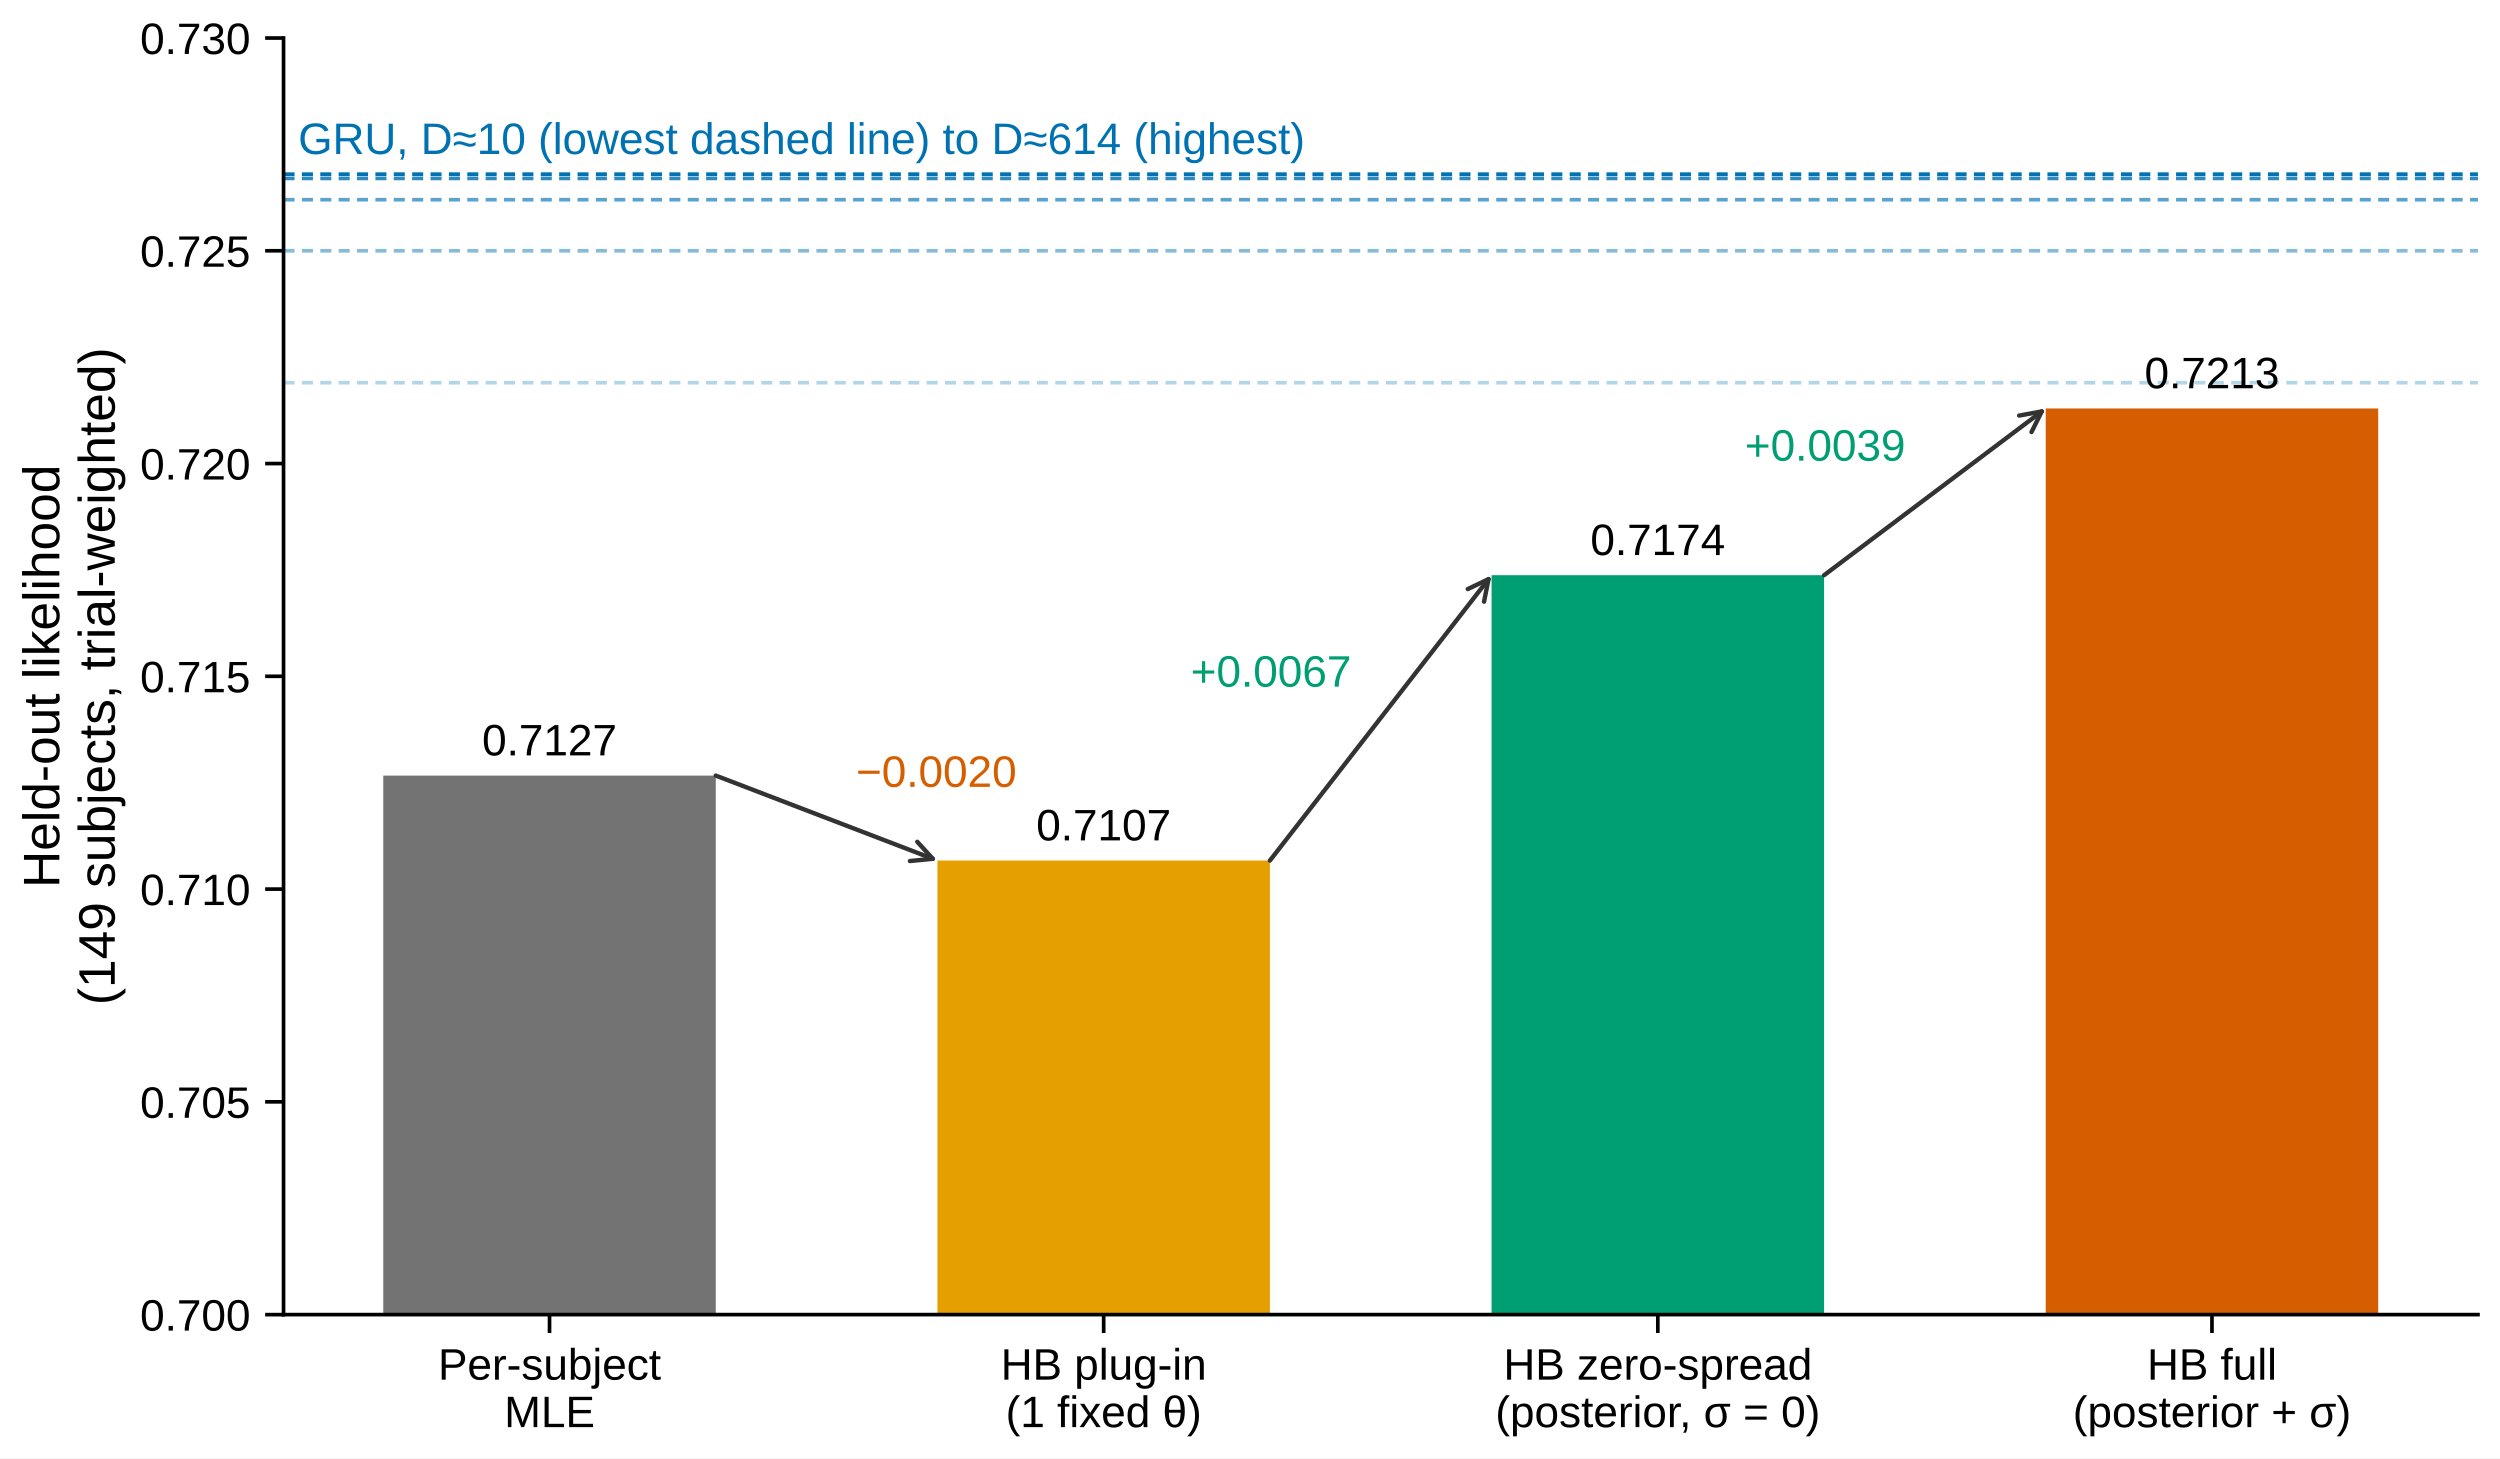
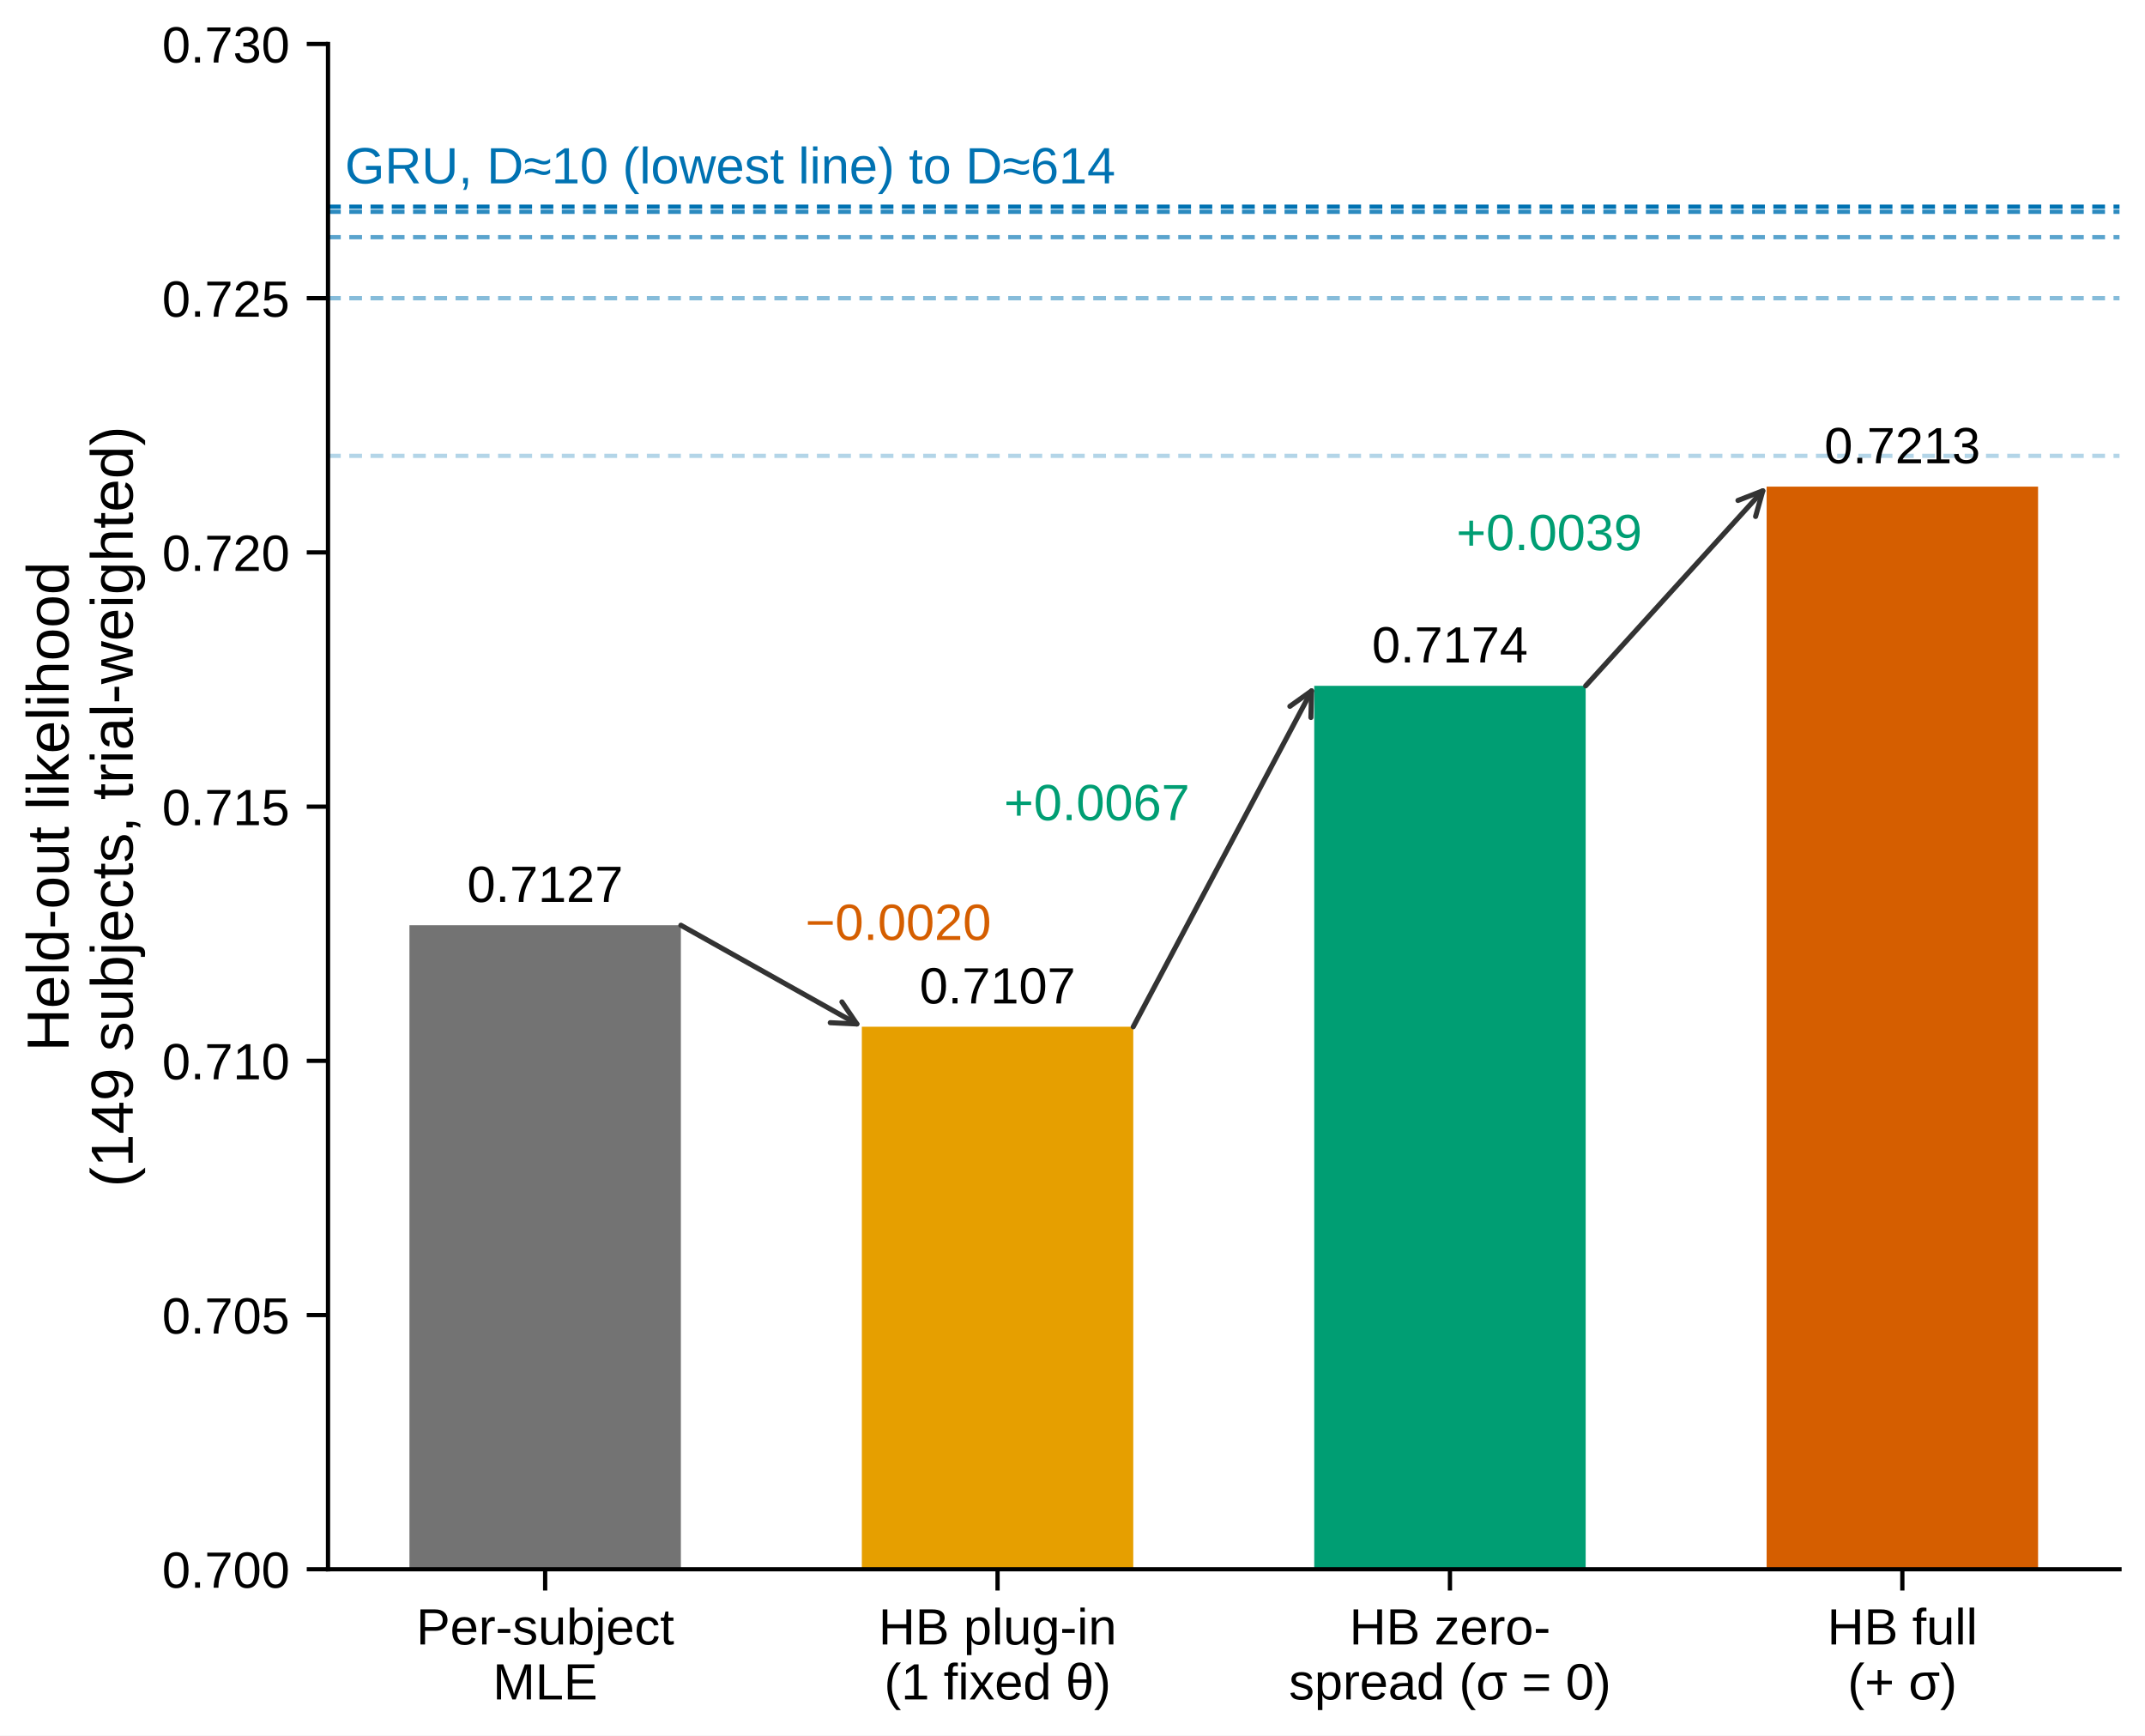
- <svg xmlns="http://www.w3.org/2000/svg" xmlns:xlink="http://www.w3.org/1999/xlink" width="340.157pt" height="198.425pt" viewBox="0 0 340.157 198.425" version="1.1">
+ <svg xmlns="http://www.w3.org/2000/svg" xmlns:xlink="http://www.w3.org/1999/xlink" width="252.283pt" height="204.094pt" viewBox="0 0 252.283 204.094" version="1.1">
  <defs>
    <style type="text/css">*{stroke-linejoin: round; stroke-linecap: butt}</style>
  </defs>
  <g id="figure_1">
    <g id="patch_1">
-       <path d="M 0 198.425  L 340.157 198.425  L 340.157 0  L 0 0  z " style="fill: #ffffff" />
+       <path d="M 0 204.094  L 252.283 204.094  L 252.283 0  L 0 0  z " style="fill: #ffffff" />
    </g>
    <g id="axes_1">
      <g id="patch_2">
-         <path d="M 38.579 178.869  L 337.157 178.869  L 337.157 5.174  L 38.579 5.174  z " style="fill: #ffffff" />
+         <path d="M 38.579 184.538  L 249.283 184.538  L 249.283 5.174  L 38.579 5.174  z " style="fill: #ffffff" />
      </g>
      <g id="line2d_1">
-         <path d="M 38.579 52.072  L 337.157 52.072  " clip-path="url(#paf7c7b059d)" style="fill: none; stroke-dasharray: 1.5,1; stroke-dashoffset: 0; stroke: #0072b2; stroke-opacity: 0.3; stroke-width: 0.5" />
+         <path d="M 38.579 53.603  L 249.283 53.603  " clip-path="url(#pe7e737d357)" style="fill: none; stroke-dasharray: 1.5,1; stroke-dashoffset: 0; stroke: #0072b2; stroke-opacity: 0.3; stroke-width: 0.5" />
      </g>
      <g id="line2d_2">
-         <path d="M 38.579 34.123  L 337.157 34.123  " clip-path="url(#paf7c7b059d)" style="fill: none; stroke-dasharray: 1.5,1; stroke-dashoffset: 0; stroke: #0072b2; stroke-opacity: 0.475; stroke-width: 0.5" />
+         <path d="M 38.579 35.068  L 249.283 35.068  " clip-path="url(#pe7e737d357)" style="fill: none; stroke-dasharray: 1.5,1; stroke-dashoffset: 0; stroke: #0072b2; stroke-opacity: 0.475; stroke-width: 0.5" />
      </g>
      <g id="line2d_3">
-         <path d="M 38.579 27.176  L 337.157 27.176  " clip-path="url(#paf7c7b059d)" style="fill: none; stroke-dasharray: 1.5,1; stroke-dashoffset: 0; stroke: #0072b2; stroke-opacity: 0.65; stroke-width: 0.5" />
+         <path d="M 38.579 27.894  L 249.283 27.894  " clip-path="url(#pe7e737d357)" style="fill: none; stroke-dasharray: 1.5,1; stroke-dashoffset: 0; stroke: #0072b2; stroke-opacity: 0.65; stroke-width: 0.5" />
      </g>
      <g id="line2d_4">
-         <path d="M 38.579 24.281  L 337.157 24.281  " clip-path="url(#paf7c7b059d)" style="fill: none; stroke-dasharray: 1.5,1; stroke-dashoffset: 0; stroke: #0072b2; stroke-opacity: 0.825; stroke-width: 0.5" />
+         <path d="M 38.579 24.904  L 249.283 24.904  " clip-path="url(#pe7e737d357)" style="fill: none; stroke-dasharray: 1.5,1; stroke-dashoffset: 0; stroke: #0072b2; stroke-opacity: 0.825; stroke-width: 0.5" />
      </g>
      <g id="line2d_5">
-         <path d="M 38.579 23.702  L 337.157 23.702  " clip-path="url(#paf7c7b059d)" style="fill: none; stroke-dasharray: 1.5,1; stroke-dashoffset: 0; stroke: #0072b2; stroke-width: 0.5" />
+         <path d="M 38.579 24.306  L 249.283 24.306  " clip-path="url(#pe7e737d357)" style="fill: none; stroke-dasharray: 1.5,1; stroke-dashoffset: 0; stroke: #0072b2; stroke-width: 0.5" />
      </g>
      <g id="patch_3">
-         <path d="M 52.15 178.869  L 97.39 178.869  L 97.39 105.529  L 52.15 105.529  z " clip-path="url(#paf7c7b059d)" style="fill: #737373" />
+         <path d="M 48.156 184.538  L 80.081 184.538  L 80.081 108.804  L 48.156 108.804  z " clip-path="url(#pe7e737d357)" style="fill: #737373" />
      </g>
      <g id="patch_4">
-         <path d="M 127.549 178.869  L 172.788 178.869  L 172.788 117.089  L 127.549 117.089  z " clip-path="url(#paf7c7b059d)" style="fill: #e69f00" />
+         <path d="M 101.364 184.538  L 133.289 184.538  L 133.289 120.742  L 101.364 120.742  z " clip-path="url(#pe7e737d357)" style="fill: #e69f00" />
      </g>
      <g id="patch_5">
-         <path d="M 202.948 178.869  L 248.187 178.869  L 248.187 78.266  L 202.948 78.266  z " clip-path="url(#paf7c7b059d)" style="fill: #009e73" />
+         <path d="M 154.573 184.538  L 186.497 184.538  L 186.497 80.651  L 154.573 80.651  z " clip-path="url(#pe7e737d357)" style="fill: #009e73" />
      </g>
      <g id="patch_6">
-         <path d="M 278.346 178.869  L 323.585 178.869  L 323.585 55.577  L 278.346 55.577  z " clip-path="url(#paf7c7b059d)" style="fill: #d55e00" />
+         <path d="M 207.781 184.538  L 239.706 184.538  L 239.706 57.222  L 207.781 57.222  z " clip-path="url(#pe7e737d357)" style="fill: #d55e00" />
      </g>
      <g id="matplotlib.axis_1">
        <g id="xtick_1">
          <g id="line2d_6">
            <defs>
              <path id="md31456fca1" d="M 0 0  L 0 2.5  " style="stroke: #000000; stroke-width: 0.5" />
            </defs>
            <g>
-               <use xlink:href="#md31456fca1" x="74.77" y="178.869" style="stroke: #000000; stroke-width: 0.5" />
+               <use xlink:href="#md31456fca1" x="64.119" y="184.538" style="stroke: #000000; stroke-width: 0.5" />
            </g>
          </g>
          <g id="text_1">
-             <text style="font-size: 6px; font-family: 'Arial', 'Liberation Sans', 'Helvetica', sans-serif" transform="translate(59.59788 187.7172)">Per-subject</text>
-             <text style="font-size: 6px; font-family: 'Arial', 'Liberation Sans', 'Helvetica', sans-serif" transform="translate(68.60163 194.18)">MLE</text>
+             <text style="font-size: 6px; font-family: 'Arial', 'Liberation Sans', 'Helvetica', sans-serif" transform="translate(48.94648 193.3865)">Per-subject</text>
+             <text style="font-size: 6px; font-family: 'Arial', 'Liberation Sans', 'Helvetica', sans-serif" transform="translate(57.95023 199.8492)">MLE</text>
          </g>
        </g>
        <g id="xtick_2">
          <g id="line2d_7">
            <g>
-               <use xlink:href="#md31456fca1" x="150.169" y="178.869" style="stroke: #000000; stroke-width: 0.5" />
+               <use xlink:href="#md31456fca1" x="117.327" y="184.538" style="stroke: #000000; stroke-width: 0.5" />
            </g>
          </g>
          <g id="text_2">
-             <text style="font-size: 6px; font-family: 'Arial', 'Liberation Sans', 'Helvetica', sans-serif" transform="translate(136.1623 187.7172)">HB plug-in</text>
-             <text style="font-size: 6px; font-family: 'Arial', 'Liberation Sans', 'Helvetica', sans-serif" transform="translate(136.8308 194.18)">(1 fixed θ)</text>
+             <text style="font-size: 6px; font-family: 'Arial', 'Liberation Sans', 'Helvetica', sans-serif" transform="translate(103.3205 193.3865)">HB plug-in</text>
+             <text style="font-size: 6px; font-family: 'Arial', 'Liberation Sans', 'Helvetica', sans-serif" transform="translate(103.989 199.8492)">(1 fixed θ)</text>
          </g>
        </g>
        <g id="xtick_3">
          <g id="line2d_8">
            <g>
-               <use xlink:href="#md31456fca1" x="225.567" y="178.869" style="stroke: #000000; stroke-width: 0.5" />
+               <use xlink:href="#md31456fca1" x="170.535" y="184.538" style="stroke: #000000; stroke-width: 0.5" />
            </g>
          </g>
          <g id="text_3">
-             <text style="font-size: 6px; font-family: 'Arial', 'Liberation Sans', 'Helvetica', sans-serif" transform="translate(204.5597 187.7172)">HB zero-spread</text>
-             <text style="font-size: 6px; font-family: 'Arial', 'Liberation Sans', 'Helvetica', sans-serif" transform="translate(203.4577 194.18)">(posterior, σ = 0)</text>
+             <text style="font-size: 6px; font-family: 'Arial', 'Liberation Sans', 'Helvetica', sans-serif" transform="translate(158.6995 193.3865)">HB zero-</text>
+             <text style="font-size: 6px; font-family: 'Arial', 'Liberation Sans', 'Helvetica', sans-serif" transform="translate(151.5928 199.8492)">spread (σ = 0)</text>
          </g>
        </g>
        <g id="xtick_4">
          <g id="line2d_9">
            <g>
-               <use xlink:href="#md31456fca1" x="300.966" y="178.869" style="stroke: #000000; stroke-width: 0.5" />
+               <use xlink:href="#md31456fca1" x="223.743" y="184.538" style="stroke: #000000; stroke-width: 0.5" />
            </g>
          </g>
          <g id="text_4">
-             <text style="font-size: 6px; font-family: 'Arial', 'Liberation Sans', 'Helvetica', sans-serif" transform="translate(292.1299 187.7172)">HB full</text>
-             <text style="font-size: 6px; font-family: 'Arial', 'Liberation Sans', 'Helvetica', sans-serif" transform="translate(282.0265 194.18)">(posterior + σ)</text>
+             <text style="font-size: 6px; font-family: 'Arial', 'Liberation Sans', 'Helvetica', sans-serif" transform="translate(214.9073 193.3865)">HB full</text>
+             <text style="font-size: 6px; font-family: 'Arial', 'Liberation Sans', 'Helvetica', sans-serif" transform="translate(217.3083 199.8492)">(+ σ)</text>
          </g>
        </g>
      </g>
      <g id="matplotlib.axis_2">
        <g id="ytick_1">
          <g id="line2d_10">
            <defs>
              <path id="md49a575f19" d="M 0 0  L -2.5 0  " style="stroke: #000000; stroke-width: 0.5" />
            </defs>
            <g>
-               <use xlink:href="#md49a575f19" x="38.579" y="178.869" style="stroke: #000000; stroke-width: 0.5" />
+               <use xlink:href="#md49a575f19" x="38.579" y="184.538" style="stroke: #000000; stroke-width: 0.5" />
            </g>
          </g>
          <g id="text_5">
-             <text style="font-size: 6px; font-family: 'Arial', 'Liberation Sans', 'Helvetica', sans-serif; text-anchor: end" x="34.079" y="181.043" transform="rotate(-0 34.07855 181.0431)">0.700</text>
+             <text style="font-size: 6px; font-family: 'Arial', 'Liberation Sans', 'Helvetica', sans-serif; text-anchor: end" x="34.079" y="186.712" transform="rotate(-0 34.07855 186.7124)">0.700</text>
          </g>
        </g>
        <g id="ytick_2">
          <g id="line2d_11">
            <g>
-               <use xlink:href="#md49a575f19" x="38.579" y="149.92" style="stroke: #000000; stroke-width: 0.5" />
+               <use xlink:href="#md49a575f19" x="38.579" y="154.644" style="stroke: #000000; stroke-width: 0.5" />
            </g>
          </g>
          <g id="text_6">
-             <text style="font-size: 6px; font-family: 'Arial', 'Liberation Sans', 'Helvetica', sans-serif; text-anchor: end" x="34.079" y="152.094" transform="rotate(-0 34.07855 152.094)">0.705</text>
+             <text style="font-size: 6px; font-family: 'Arial', 'Liberation Sans', 'Helvetica', sans-serif; text-anchor: end" x="34.079" y="156.818" transform="rotate(-0 34.07855 156.8184)">0.705</text>
          </g>
        </g>
        <g id="ytick_3">
          <g id="line2d_12">
            <g>
-               <use xlink:href="#md49a575f19" x="38.579" y="120.971" style="stroke: #000000; stroke-width: 0.5" />
+               <use xlink:href="#md49a575f19" x="38.579" y="124.75" style="stroke: #000000; stroke-width: 0.5" />
            </g>
          </g>
          <g id="text_7">
-             <text style="font-size: 6px; font-family: 'Arial', 'Liberation Sans', 'Helvetica', sans-serif; text-anchor: end" x="34.079" y="123.145" transform="rotate(-0 34.07855 123.1449)">0.710</text>
+             <text style="font-size: 6px; font-family: 'Arial', 'Liberation Sans', 'Helvetica', sans-serif; text-anchor: end" x="34.079" y="126.924" transform="rotate(-0 34.07855 126.9244)">0.710</text>
          </g>
        </g>
        <g id="ytick_4">
          <g id="line2d_13">
            <g>
-               <use xlink:href="#md49a575f19" x="38.579" y="92.022" style="stroke: #000000; stroke-width: 0.5" />
+               <use xlink:href="#md49a575f19" x="38.579" y="94.856" style="stroke: #000000; stroke-width: 0.5" />
            </g>
          </g>
          <g id="text_8">
-             <text style="font-size: 6px; font-family: 'Arial', 'Liberation Sans', 'Helvetica', sans-serif; text-anchor: end" x="34.079" y="94.196" transform="rotate(-0 34.07855 94.19576)">0.715</text>
+             <text style="font-size: 6px; font-family: 'Arial', 'Liberation Sans', 'Helvetica', sans-serif; text-anchor: end" x="34.079" y="97.03" transform="rotate(-0 34.07855 97.0304)">0.715</text>
          </g>
        </g>
        <g id="ytick_5">
          <g id="line2d_14">
            <g>
-               <use xlink:href="#md49a575f19" x="38.579" y="63.073" style="stroke: #000000; stroke-width: 0.5" />
+               <use xlink:href="#md49a575f19" x="38.579" y="64.962" style="stroke: #000000; stroke-width: 0.5" />
            </g>
          </g>
          <g id="text_9">
-             <text style="font-size: 6px; font-family: 'Arial', 'Liberation Sans', 'Helvetica', sans-serif; text-anchor: end" x="34.079" y="65.247" transform="rotate(-0 34.07855 65.24662)">0.720</text>
+             <text style="font-size: 6px; font-family: 'Arial', 'Liberation Sans', 'Helvetica', sans-serif; text-anchor: end" x="34.079" y="67.136" transform="rotate(-0 34.07855 67.13639)">0.720</text>
          </g>
        </g>
        <g id="ytick_6">
          <g id="line2d_15">
            <g>
-               <use xlink:href="#md49a575f19" x="38.579" y="34.123" style="stroke: #000000; stroke-width: 0.5" />
+               <use xlink:href="#md49a575f19" x="38.579" y="35.068" style="stroke: #000000; stroke-width: 0.5" />
            </g>
          </g>
          <g id="text_10">
-             <text style="font-size: 6px; font-family: 'Arial', 'Liberation Sans', 'Helvetica', sans-serif; text-anchor: end" x="34.079" y="36.297" transform="rotate(-0 34.07855 36.29749)">0.725</text>
+             <text style="font-size: 6px; font-family: 'Arial', 'Liberation Sans', 'Helvetica', sans-serif; text-anchor: end" x="34.079" y="37.242" transform="rotate(-0 34.07855 37.24238)">0.725</text>
          </g>
        </g>
        <g id="ytick_7">
          <g id="line2d_16">
            <g>
              <use xlink:href="#md49a575f19" x="38.579" y="5.174" style="stroke: #000000; stroke-width: 0.5" />
            </g>
          </g>
          <g id="text_11">
            <text style="font-size: 6px; font-family: 'Arial', 'Liberation Sans', 'Helvetica', sans-serif; text-anchor: end" x="34.079" y="7.348" transform="rotate(-0 34.07855 7.348365)">0.730</text>
          </g>
        </g>
        <g id="text_12">
-           <text style="font-size: 7px; font-family: 'Arial', 'Liberation Sans', 'Helvetica', sans-serif" transform="translate(8.073053 120.8147) rotate(-90)">Held-out likelihood</text>
-           <text style="font-size: 7px; font-family: 'Arial', 'Liberation Sans', 'Helvetica', sans-serif" transform="translate(15.61293 136.7615) rotate(-90)">(149 subjects, trial-weighted)</text>
+           <text style="font-size: 7px; font-family: 'Arial', 'Liberation Sans', 'Helvetica', sans-serif" transform="translate(8.073052 123.6493) rotate(-90)">Held-out likelihood</text>
+           <text style="font-size: 7px; font-family: 'Arial', 'Liberation Sans', 'Helvetica', sans-serif" transform="translate(15.61293 139.5962) rotate(-90)">(149 subjects, trial-weighted)</text>
        </g>
      </g>
      <g id="patch_7">
-         <path d="M 38.579 178.869  L 38.579 5.174  " style="fill: none; stroke: #000000; stroke-width: 0.5; stroke-linejoin: miter; stroke-linecap: square" />
+         <path d="M 38.579 184.538  L 38.579 5.174  " style="fill: none; stroke: #000000; stroke-width: 0.5; stroke-linejoin: miter; stroke-linecap: square" />
      </g>
      <g id="patch_8">
-         <path d="M 38.579 178.869  L 337.157 178.869  " style="fill: none; stroke: #000000; stroke-width: 0.5; stroke-linejoin: miter; stroke-linecap: square" />
+         <path d="M 38.579 184.538  L 249.283 184.538  " style="fill: none; stroke: #000000; stroke-width: 0.5; stroke-linejoin: miter; stroke-linecap: square" />
      </g>
      <g id="text_13">
-         <text style="font-size: 6px; font-family: 'Arial', 'Liberation Sans', 'Helvetica', sans-serif; text-anchor: middle" x="74.77" y="102.784" transform="rotate(-0 74.76991 102.7835)">0.7127</text>
+         <text style="font-size: 6px; font-family: 'Arial', 'Liberation Sans', 'Helvetica', sans-serif; text-anchor: middle" x="64.119" y="106.059" transform="rotate(-0 64.11851 106.059)">0.7127</text>
      </g>
      <g id="text_14">
-         <text style="font-size: 6px; font-family: 'Arial', 'Liberation Sans', 'Helvetica', sans-serif; text-anchor: middle" x="150.169" y="114.344" transform="rotate(-0 150.1686 114.3441)">0.7107</text>
+         <text style="font-size: 6px; font-family: 'Arial', 'Liberation Sans', 'Helvetica', sans-serif; text-anchor: middle" x="117.327" y="117.997" transform="rotate(-0 117.3268 117.997)">0.7107</text>
      </g>
      <g id="text_15">
-         <text style="font-size: 6px; font-family: 'Arial', 'Liberation Sans', 'Helvetica', sans-serif; text-anchor: middle" x="225.567" y="75.521" transform="rotate(-0 225.5672 75.52058)">0.7174</text>
+         <text style="font-size: 6px; font-family: 'Arial', 'Liberation Sans', 'Helvetica', sans-serif; text-anchor: middle" x="170.535" y="77.906" transform="rotate(-0 170.535 77.90624)">0.7174</text>
      </g>
      <g id="text_16">
-         <text style="font-size: 6px; font-family: 'Arial', 'Liberation Sans', 'Helvetica', sans-serif; text-anchor: middle" x="300.966" y="52.832" transform="rotate(-0 300.9659 52.83207)">0.7213</text>
+         <text style="font-size: 6px; font-family: 'Arial', 'Liberation Sans', 'Helvetica', sans-serif; text-anchor: middle" x="223.743" y="54.477" transform="rotate(-0 223.7433 54.47719)">0.7213</text>
      </g>
      <g id="patch_9">
-         <path d="M 97.39 105.529  Q 112.469 111.309 126.923 116.849  " style="fill: none; stroke: #333333; stroke-width: 0.6; stroke-linecap: round" />
-         <path d="M 124.809 114.54  L 126.923 116.849  L 123.807 117.154  " style="fill: none; stroke: #333333; stroke-width: 0.6; stroke-linecap: round" />
+         <path d="M 80.081 108.804  Q 90.723 114.773 100.779 120.414  " style="fill: none; stroke: #333333; stroke-width: 0.6; stroke-linecap: round" />
+         <path d="M 99.022 117.823  L 100.779 120.414  L 97.652 120.265  " style="fill: none; stroke: #333333; stroke-width: 0.6; stroke-linecap: round" />
      </g>
      <g id="text_17">
-         <text style="font-size: 6px; font-family: 'Arial', 'Liberation Sans', 'Helvetica', sans-serif; text-anchor: start; fill: #d55e00" x="116.469" y="107.064" transform="rotate(-0 116.4692 107.0638)">−0.0020</text>
+         <text style="font-size: 6px; font-family: 'Arial', 'Liberation Sans', 'Helvetica', sans-serif; text-anchor: start; fill: #d55e00" x="94.723" y="110.528" transform="rotate(-0 94.72264 110.528)">−0.0020</text>
      </g>
      <g id="patch_10">
-         <path d="M 172.788 117.089  Q 187.868 97.677 202.536 78.795  " style="fill: none; stroke: #333333; stroke-width: 0.6; stroke-linecap: round" />
-         <path d="M 199.713 80.148  L 202.536 78.795  L 201.924 81.865  " style="fill: none; stroke: #333333; stroke-width: 0.6; stroke-linecap: round" />
+         <path d="M 133.289 120.742  Q 143.931 100.697 154.258 81.244  " style="fill: none; stroke: #333333; stroke-width: 0.6; stroke-linecap: round" />
+         <path d="M 151.709 83.06  L 154.258 81.244  L 154.182 84.373  " style="fill: none; stroke: #333333; stroke-width: 0.6; stroke-linecap: round" />
      </g>
      <g id="text_18">
-         <text style="font-size: 6px; font-family: 'Arial', 'Liberation Sans', 'Helvetica', sans-serif; text-anchor: end; fill: #009e73" x="183.868" y="93.432" transform="rotate(-0 183.8679 93.43236)">+0.0067</text>
+         <text style="font-size: 6px; font-family: 'Arial', 'Liberation Sans', 'Helvetica', sans-serif; text-anchor: end; fill: #009e73" x="139.931" y="96.452" transform="rotate(-0 139.9309 96.45161)">+0.0067</text>
      </g>
      <g id="patch_11">
-         <path d="M 248.187 78.266  Q 263.267 66.921 277.81 55.98  " style="fill: none; stroke: #333333; stroke-width: 0.6; stroke-linecap: round" />
-         <path d="M 274.731 56.545  L 277.81 55.98  L 276.414 58.782  " style="fill: none; stroke: #333333; stroke-width: 0.6; stroke-linecap: round" />
+         <path d="M 186.497 80.651  Q 197.139 68.937 207.33 57.719  " style="fill: none; stroke: #333333; stroke-width: 0.6; stroke-linecap: round" />
+         <path d="M 204.411 58.85  L 207.33 57.719  L 206.483 60.733  " style="fill: none; stroke: #333333; stroke-width: 0.6; stroke-linecap: round" />
      </g>
      <g id="text_19">
-         <text style="font-size: 6px; font-family: 'Arial', 'Liberation Sans', 'Helvetica', sans-serif; text-anchor: end; fill: #009e73" x="259.267" y="62.676" transform="rotate(-0 259.2666 62.67633)">+0.0039</text>
+         <text style="font-size: 6px; font-family: 'Arial', 'Liberation Sans', 'Helvetica', sans-serif; text-anchor: end; fill: #009e73" x="193.139" y="64.692" transform="rotate(-0 193.1391 64.69171)">+0.0039</text>
      </g>
      <g id="text_20">
-         <text style="font-size: 6px; font-family: 'Arial', 'Liberation Sans', 'Helvetica', sans-serif; text-anchor: start; fill: #0072b2" x="40.579" y="20.957" transform="rotate(-0 40.57855 20.95675)">GRU, D≈10 (lowest dashed line) to D≈614 (highest)</text>
+         <text style="font-size: 6px; font-family: 'Arial', 'Liberation Sans', 'Helvetica', sans-serif; text-anchor: start; fill: #0072b2" x="40.579" y="21.561" transform="rotate(-0 40.57855 21.56147)">GRU, D≈10 (lowest line) to D≈614</text>
      </g>
    </g>
  </g>
  <defs>
-     <clipPath id="paf7c7b059d">
-       <rect x="38.579" y="5.174" width="298.579" height="173.695" />
+     <clipPath id="pe7e737d357">
+       <rect x="38.579" y="5.174" width="210.705" height="179.364" />
    </clipPath>
  </defs>
</svg>
